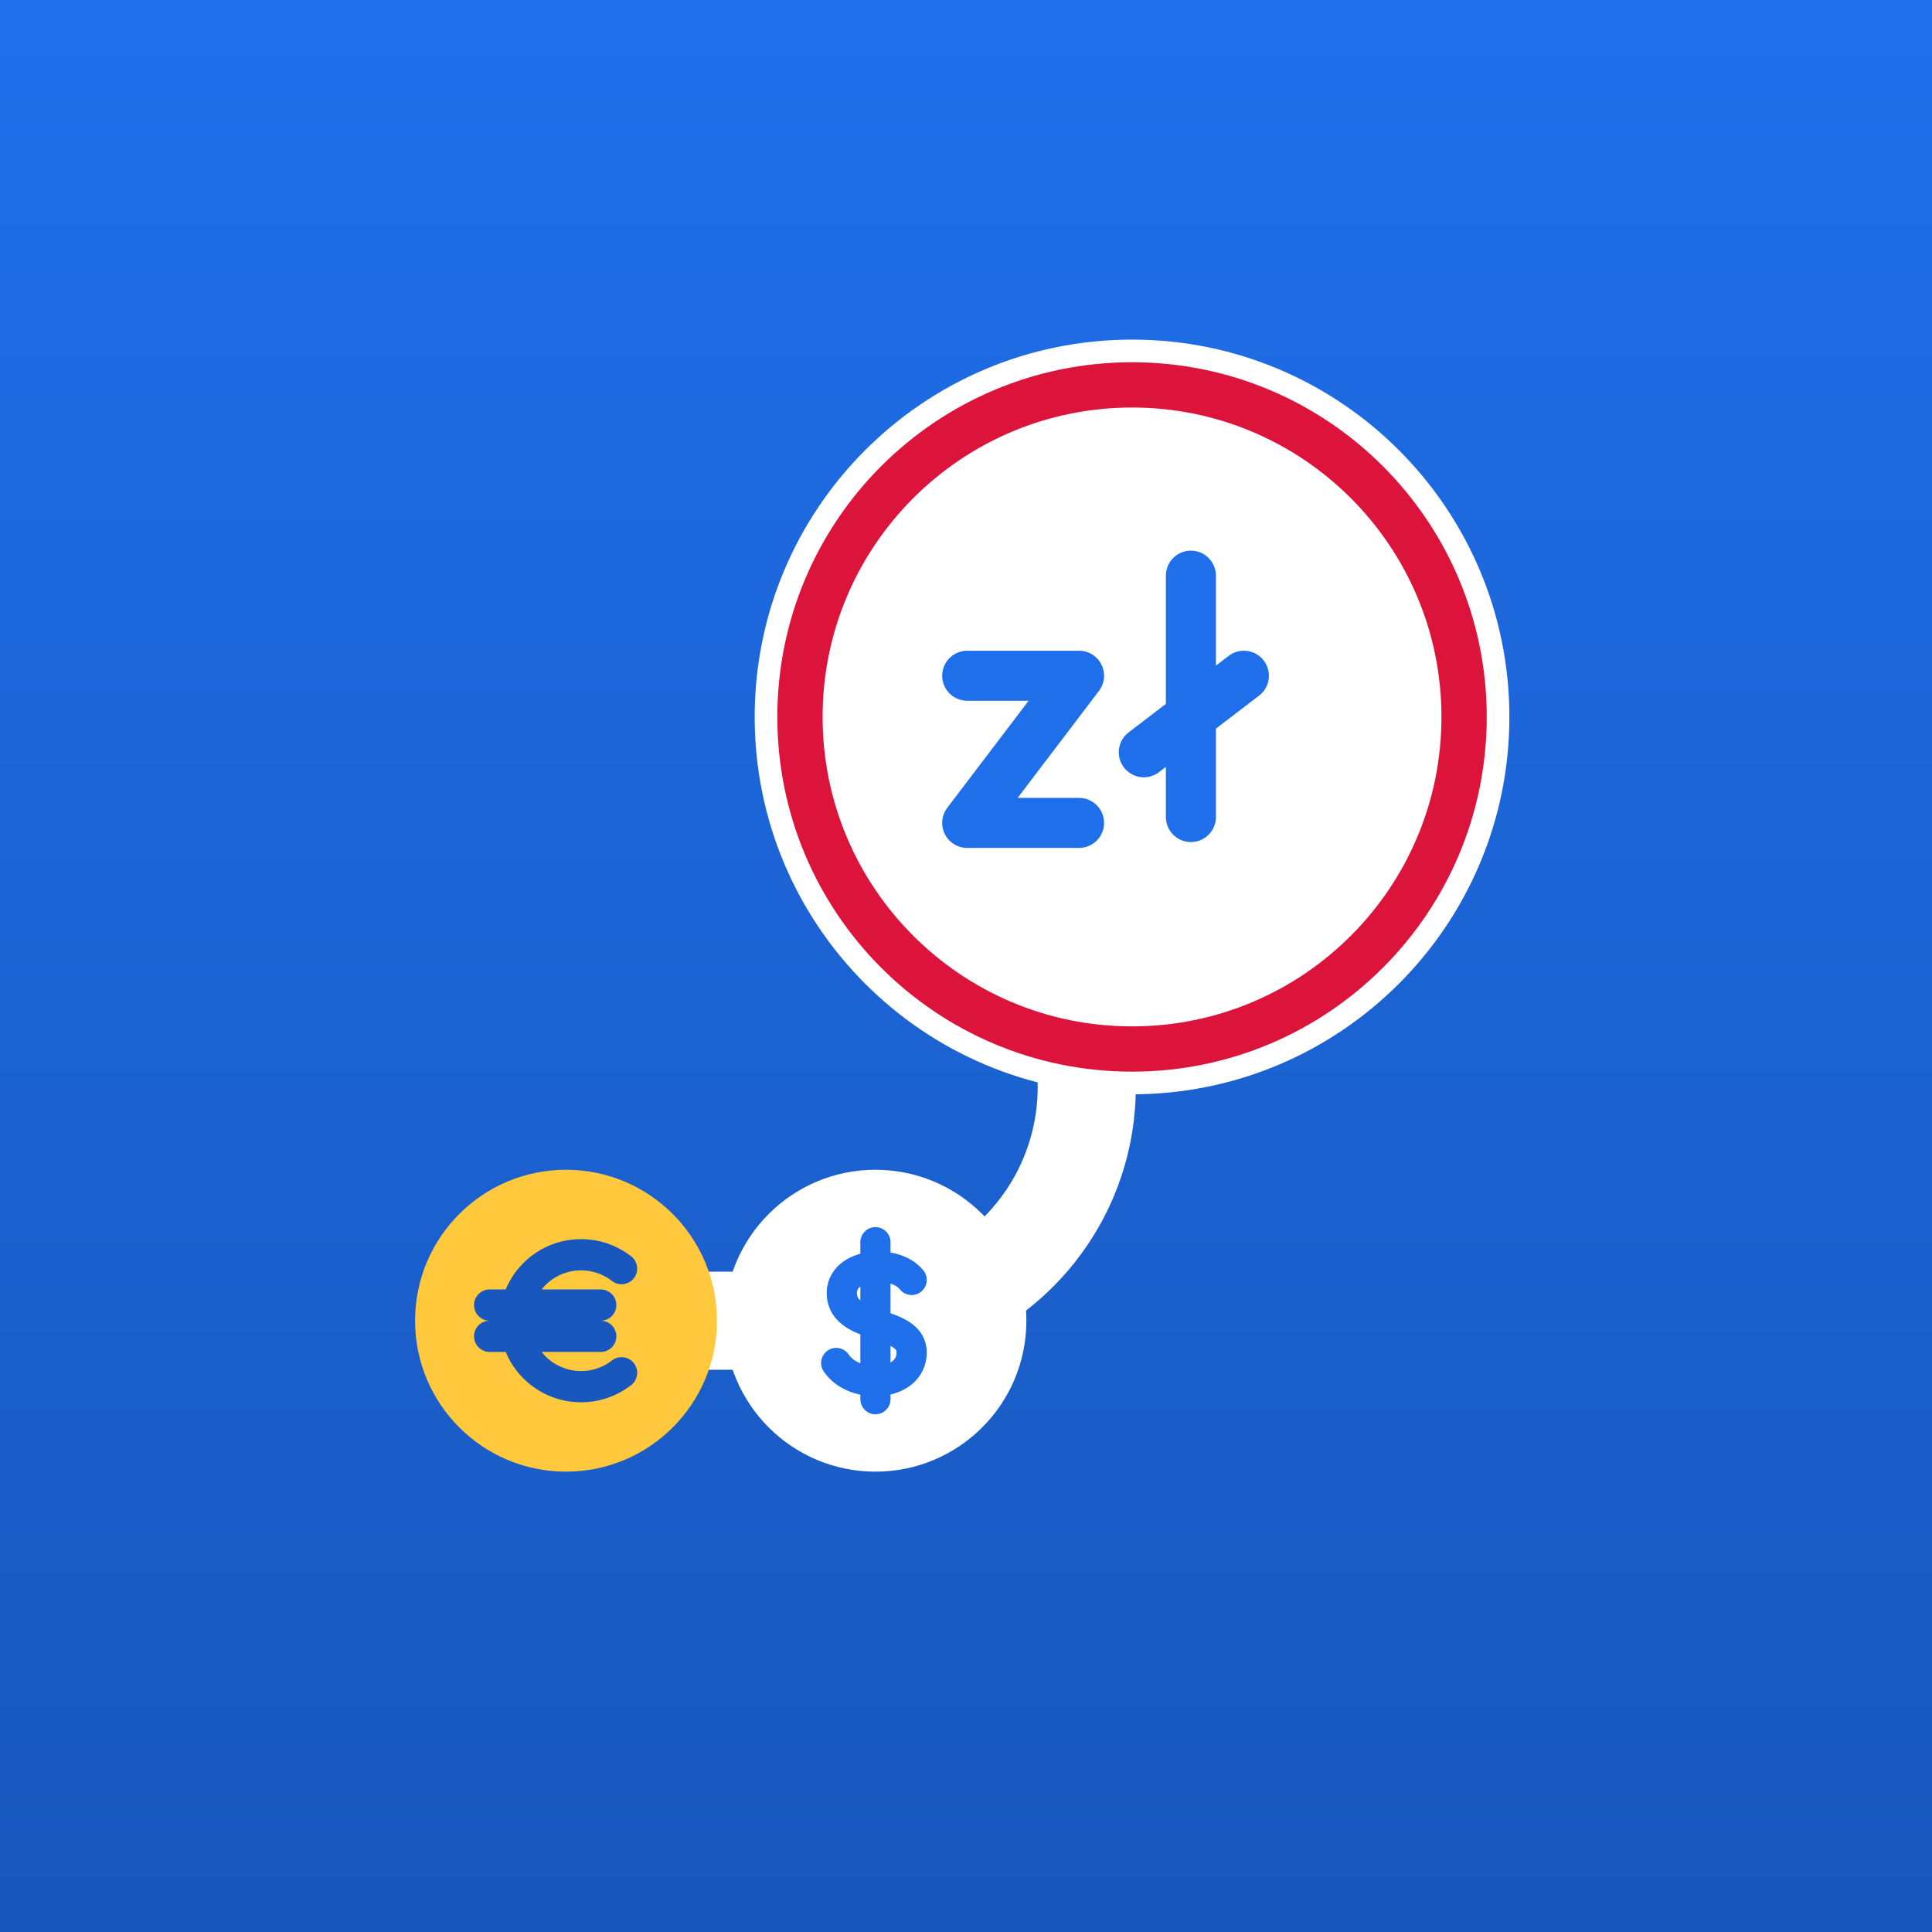
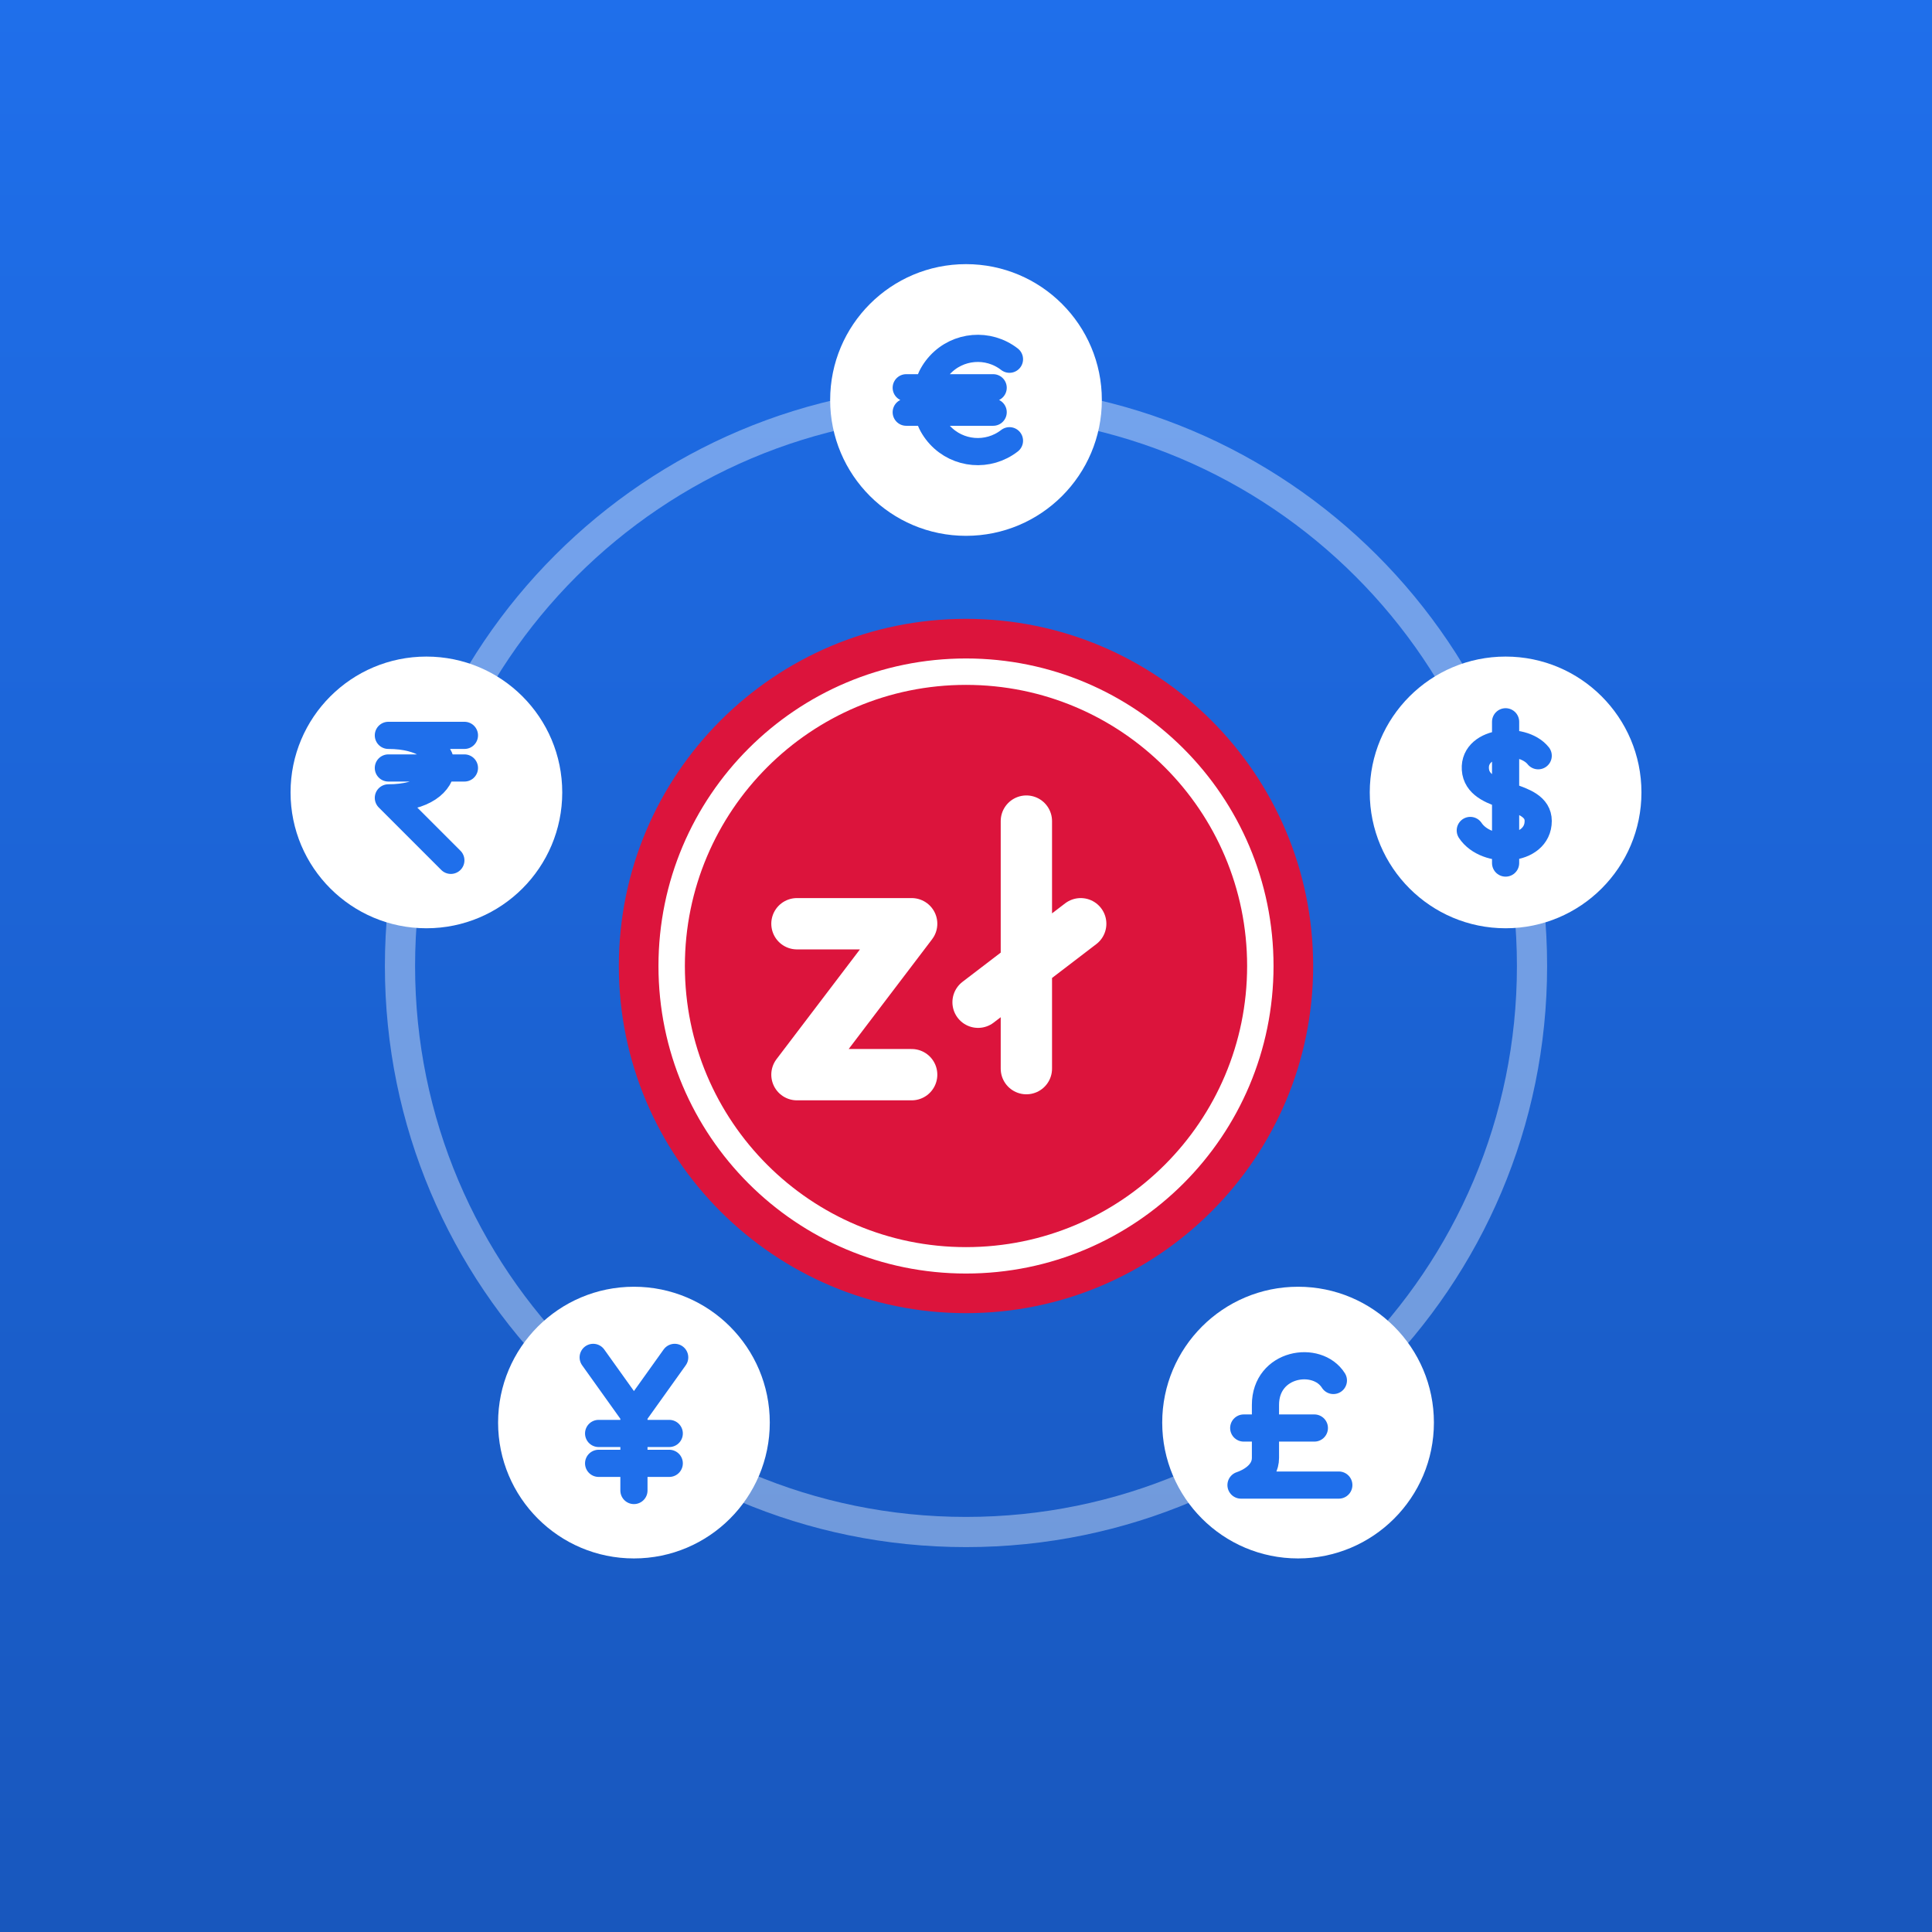
<svg xmlns="http://www.w3.org/2000/svg" viewBox="0 0 512 512">
  <defs>
    <linearGradient id="g" x1="0" y1="0" x2="0" y2="1">
      <stop offset="0" stop-color="#1f6feb" />
      <stop offset="1" stop-color="#1857bd" />
    </linearGradient>
  </defs>
  <rect width="512" height="512" rx="0" fill="url(#g)" />
-   <path d="M150 350H226a62 62 0 0 0 62-62V240" fill="none" stroke="#fff" stroke-width="26" stroke-linecap="round" stroke-linejoin="round" />
-   <circle cx="150" cy="350" r="40" fill="#ffc83d" />
-   <g transform="translate(150 350) scale(0.46)" fill="none" stroke="#1857bd" stroke-width="18" stroke-linecap="round" stroke-linejoin="round">
+   <circle cx="256" cy="256" r="150" fill="none" stroke="#fff" stroke-opacity=".38" stroke-width="8" />
+   <circle cx="256" cy="106" r="36" fill="#fff" />
+   <g transform="translate(256 106) scale(0.36)" fill="none" stroke="#1f6feb" stroke-width="20" stroke-linecap="round" stroke-linejoin="round">
    <path d="M32 -30A38 38 0 1 0 32 30M-44 -9H20M-44 9H20" />
  </g>
-   <circle cx="232" cy="350" r="40" fill="#fff" />
-   <g transform="translate(232 350) scale(0.4)" fill="none" stroke="#1f6feb" stroke-width="20" stroke-linecap="round" stroke-linejoin="round">
+   <circle cx="399" cy="210" r="36" fill="#fff" />
+   <g transform="translate(399 210) scale(0.36)" fill="none" stroke="#1f6feb" stroke-width="20" stroke-linecap="round" stroke-linejoin="round">
    <path d="M24 -27C12 -42 -26 -38 -22 -15C-18 6 24 0 24 21C24 44 -14 46 -26 28M0 -52V52" />
  </g>
-   <circle cx="300" cy="190" r="100" fill="#fff" />
-   <circle cx="300" cy="190" r="88" fill="none" stroke="#dc143c" stroke-width="12" />
-   <g transform="translate(300 190) scale(0.78)" fill="none" stroke="#1f6feb" stroke-width="17" stroke-linecap="round" stroke-linejoin="round">
+   <circle cx="344" cy="377" r="36" fill="#fff" />
+   <g transform="translate(344 377) scale(0.36)" fill="none" stroke="#1f6feb" stroke-width="20" stroke-linecap="round" stroke-linejoin="round">
+     <path d="M26 -31C14 -50 -24 -44 -24 -13V26M-24 26C-24 38 -36 44 -42 46H30M-40 4H12" />
+   </g>
+   <circle cx="168" cy="377" r="36" fill="#fff" />
+   <g transform="translate(168 377) scale(0.36)" fill="none" stroke="#1f6feb" stroke-width="20" stroke-linecap="round" stroke-linejoin="round">
+     <path d="M-30 -48L0 -6L30 -48M0 -6V50M-26 8H26M-26 30H26" />
+   </g>
+   <circle cx="113" cy="210" r="36" fill="#fff" />
+   <g transform="translate(113 210) scale(0.36)" fill="none" stroke="#1f6feb" stroke-width="20" stroke-linecap="round" stroke-linejoin="round">
+     <path d="M-28 -42H28M-28 -18H28M-28 -42C24 -42 24 4 -28 4L18 50" />
+   </g>
+   <circle cx="256" cy="256" r="92" fill="#dc143c" />
+   <circle cx="256" cy="256" r="78" fill="none" stroke="#fff" stroke-width="7" />
+   <g transform="translate(256 256) scale(0.8)" fill="none" stroke="#fff" stroke-width="17" stroke-linecap="round" stroke-linejoin="round">
    <path d="M-56 -14H-18L-56 36H-18M20 -48V34M4 12L38 -14" />
  </g>
</svg>
